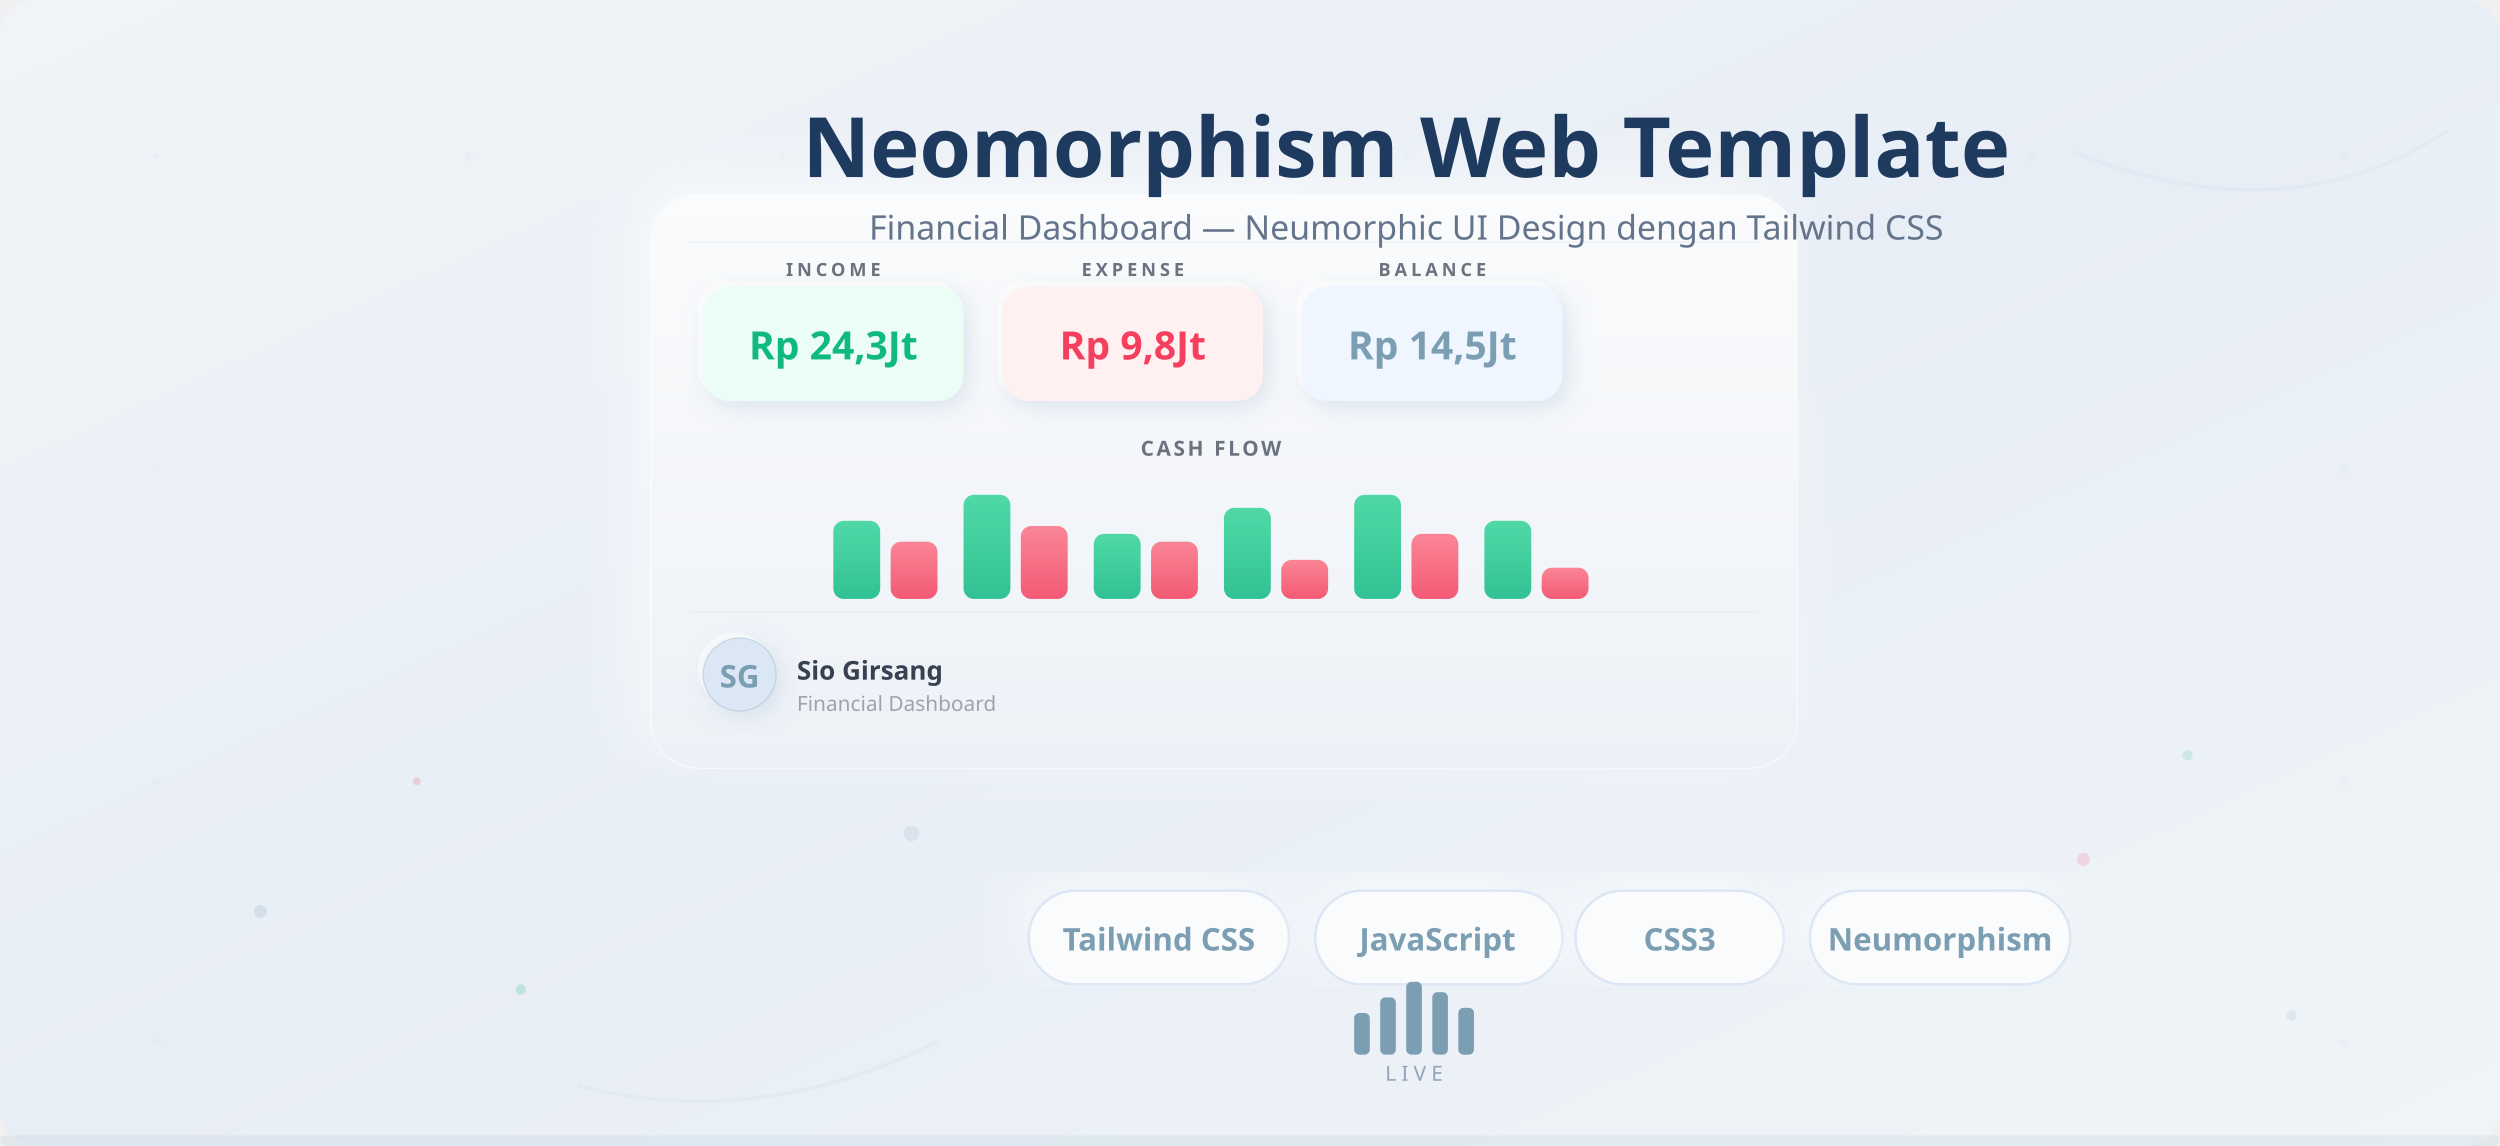
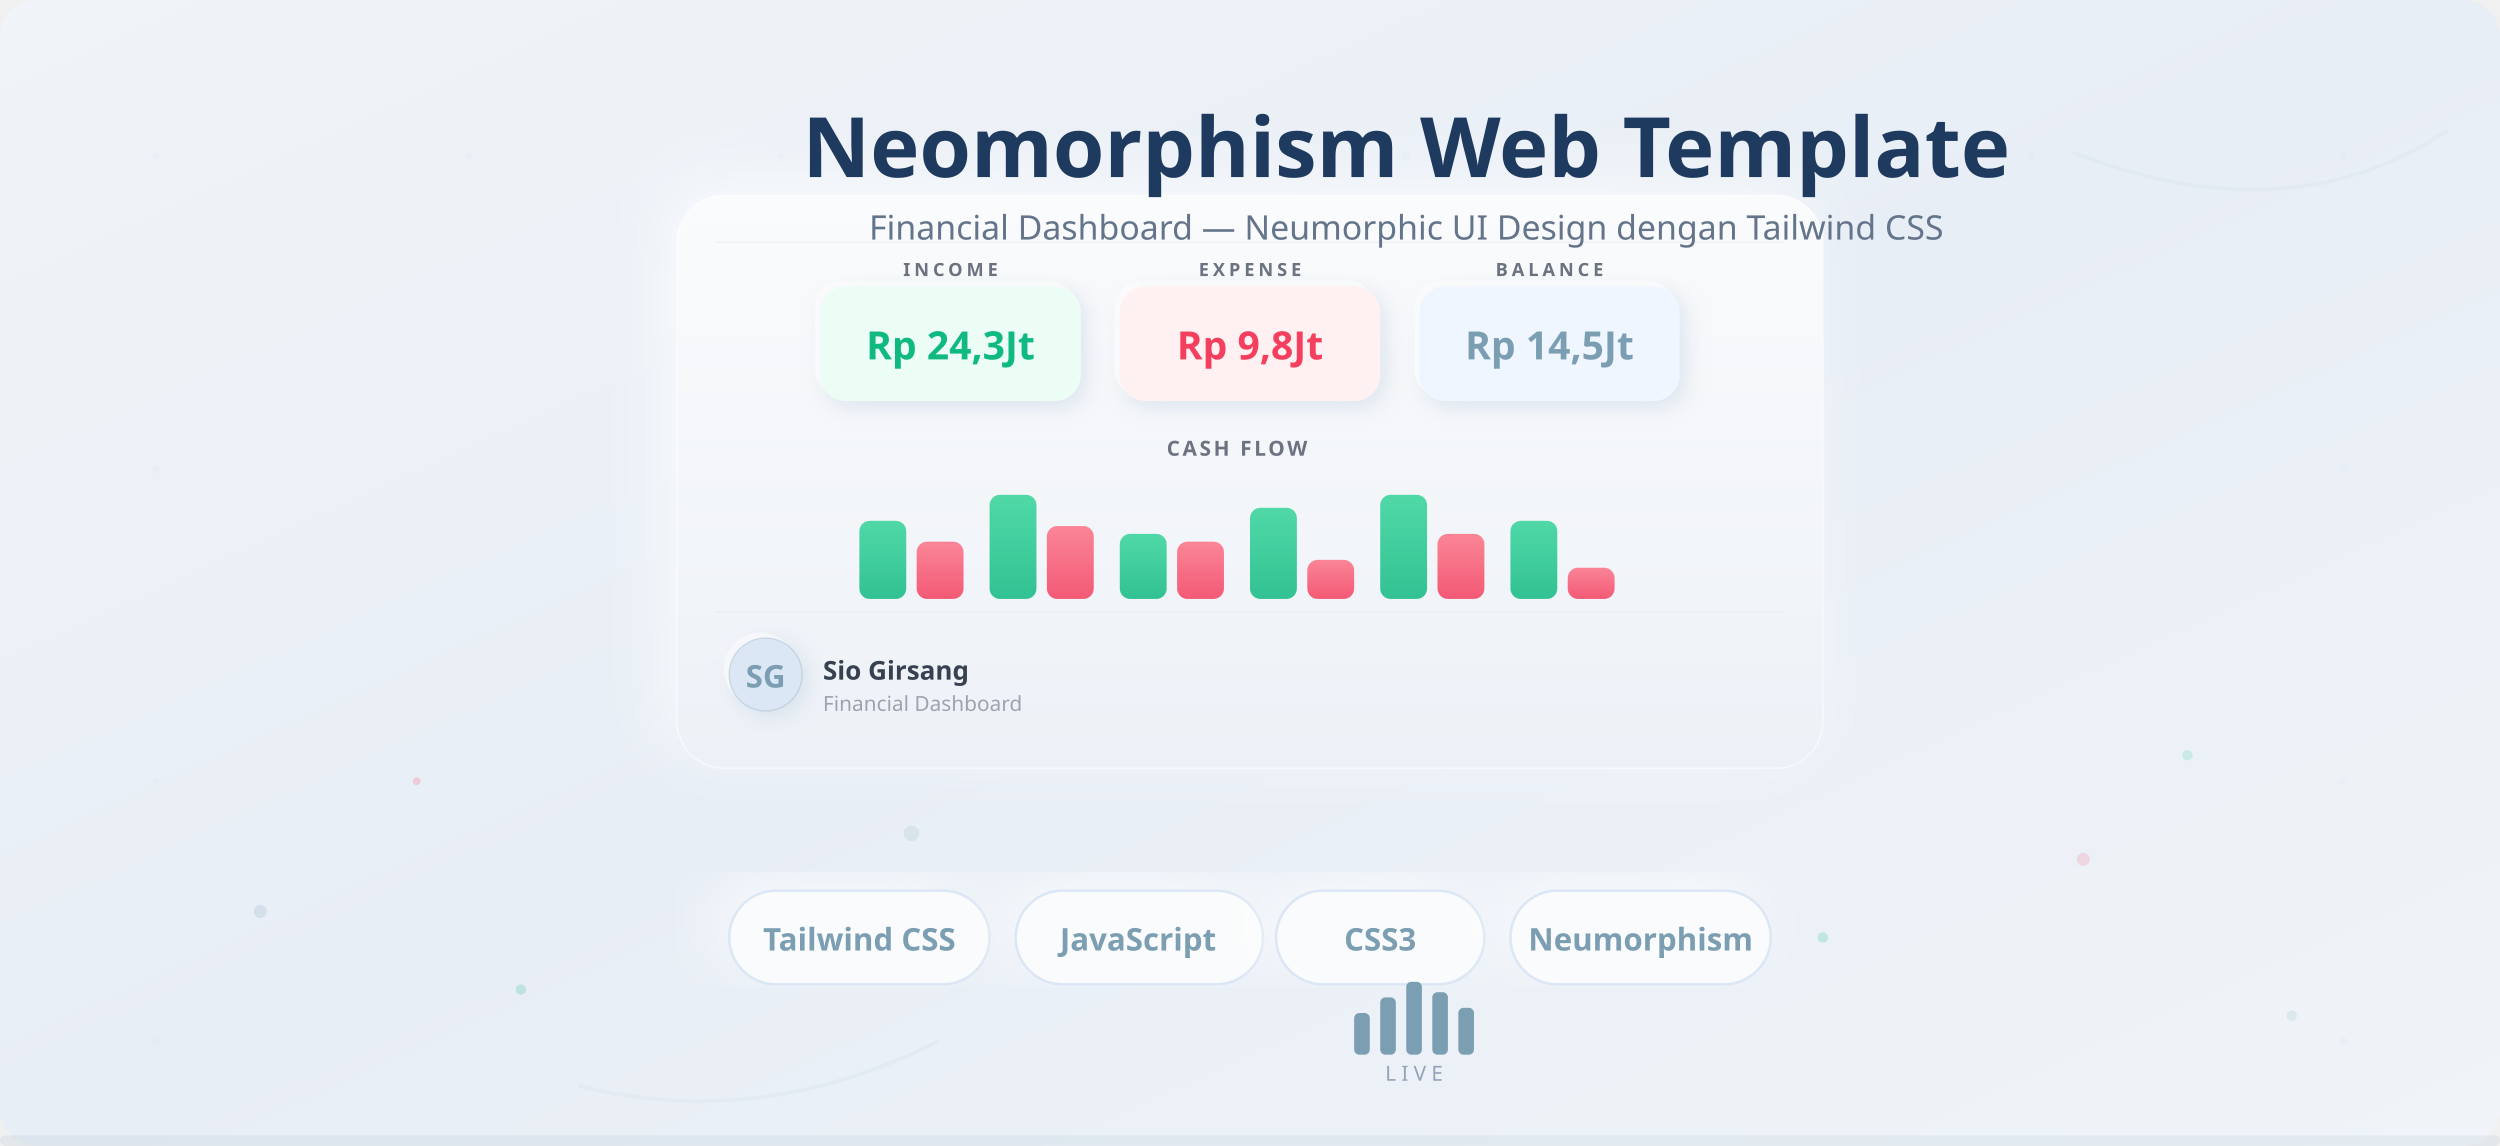
<svg xmlns="http://www.w3.org/2000/svg" viewBox="0 0 960 440" width="100%" height="auto">
  <defs>
    <linearGradient id="bgGrad" x1="0%" y1="0%" x2="100%" y2="100%">
      <stop offset="0%" stop-color="#F0F4F8">
        <animate attributeName="stop-color" values="#F0F4F8;#E8EEF6;#F0F4F8" dur="10s" repeatCount="indefinite" />
      </stop>
      <stop offset="50%" stop-color="#E8EEF6">
        <animate attributeName="stop-color" values="#E8EEF6;#DCE7F5;#E8EEF6" dur="12s" repeatCount="indefinite" />
      </stop>
      <stop offset="100%" stop-color="#F0F4F8">
        <animate attributeName="stop-color" values="#F0F4F8;#E2EAF3;#F0F4F8" dur="8s" repeatCount="indefinite" />
      </stop>
    </linearGradient>
    <linearGradient id="primaryGrad" x1="0%" y1="0%" x2="100%" y2="100%">
      <stop offset="0%" stop-color="#7C9EB2" />
      <stop offset="100%" stop-color="#5B8A9E" />
    </linearGradient>
    <linearGradient id="incomeGrad" x1="0%" y1="100%" x2="0%" y2="0%">
      <stop offset="0%" stop-color="#10B981" />
      <stop offset="100%" stop-color="#34D399" />
    </linearGradient>
    <linearGradient id="expenseGrad" x1="0%" y1="100%" x2="0%" y2="0%">
      <stop offset="0%" stop-color="#F43F5E" />
      <stop offset="100%" stop-color="#FB7185" />
    </linearGradient>
    <linearGradient id="neuCardGrad" x1="0%" y1="0%" x2="0%" y2="100%">
      <stop offset="0%" stop-color="#FAFBFC" />
      <stop offset="100%" stop-color="#EDF1F7" />
    </linearGradient>
    <filter id="shadowOut" x="-20%" y="-20%" width="140%" height="140%">
      <feDropShadow dx="8" dy="8" stdDeviation="16" flood-color="#B0C4D8" flood-opacity="0.35" />
      <feDropShadow dx="-6" dy="-6" stdDeviation="12" flood-color="#FFFFFF" flood-opacity="0.6" />
    </filter>
    <filter id="shadowIn" x="-30%" y="-30%" width="160%" height="160%">
      <feGaussianBlur in="SourceAlpha" stdDeviation="4" result="blur" />
      <feOffset dx="2" dy="2" result="offsetBlur" />
      <feFlood flood-color="#B0C4D8" flood-opacity="0.4" result="color" />
      <feComposite in="color" in2="offsetBlur" operator="in" result="shadow" />
      <feOffset dx="-2" dy="-2" in="SourceAlpha" result="offsetBlur2" />
      <feFlood flood-color="#FFFFFF" flood-opacity="0.5" result="color2" />
      <feComposite in="color2" in2="offsetBlur2" operator="in" result="shadow2" />
      <feMerge>
        <feMergeNode in="shadow" />
        <feMergeNode in="shadow2" />
        <feMergeNode in="SourceGraphic" />
      </feMerge>
    </filter>
    <filter id="glowGreen">
      <feGaussianBlur stdDeviation="3" result="blur" />
      <feFlood flood-color="#10B981" flood-opacity="0.3" result="color" />
      <feComposite in="color" in2="blur" operator="in" result="glow" />
      <feMerge>
        <feMergeNode in="glow" />
        <feMergeNode in="SourceGraphic" />
      </feMerge>
    </filter>
    <filter id="glowPrimary">
      <feGaussianBlur stdDeviation="3" result="blur" />
      <feFlood flood-color="#7C9EB2" flood-opacity="0.3" result="color" />
      <feComposite in="color" in2="blur" operator="in" result="glow" />
      <feMerge>
        <feMergeNode in="glow" />
        <feMergeNode in="SourceGraphic" />
      </feMerge>
    </filter>
  </defs>
  <style>
    .neu-card-bg { fill: url(#neuCardGrad); }

    .particle { animation: float linear infinite; }
    .particle:nth-child(odd) { animation-duration: 10s; }
    .particle:nth-child(even) { animation-duration: 15s; }
    @keyframes float {
      0% { transform: translateY(0) translateX(0); opacity: 0; }
      10% { opacity: 0.25; }
      90% { opacity: 0.15; }
      100% { transform: translateY(-120px) translateX(20px); opacity: 0; }
    }

    .coin-float { animation: coinFloat 4s ease-in-out infinite; }
    .coin-float:nth-child(2) { animation-delay: 0.5s; }
    .coin-float:nth-child(3) { animation-delay: 1s; }
    @keyframes coinFloat {
      0%, 100% { transform: translateY(0); }
      50% { transform: translateY(-8px); }
    }

    .bar-income { animation: barRise 1.5s ease-out forwards; transform-origin: bottom; }
    .bar-income:nth-child(1) { animation-delay: 0.1s; }
    .bar-income:nth-child(2) { animation-delay: 0.2s; }
    .bar-income:nth-child(3) { animation-delay: 0.3s; }
    .bar-income:nth-child(4) { animation-delay: 0.4s; }
    .bar-income:nth-child(5) { animation-delay: 0.5s; }
    .bar-income:nth-child(6) { animation-delay: 0.6s; }
    @keyframes barRise {
      0% { transform: scaleY(0); }
      100% { transform: scaleY(1); }
    }

    .bar-expense { animation: barRise 1.5s ease-out forwards; transform-origin: bottom; }
    .bar-expense:nth-child(1) { animation-delay: 0.15s; }
    .bar-expense:nth-child(2) { animation-delay: 0.25s; }
    .bar-expense:nth-child(3) { animation-delay: 0.35s; }
    .bar-expense:nth-child(4) { animation-delay: 0.45s; }
    .bar-expense:nth-child(5) { animation-delay: 0.55s; }
    .bar-expense:nth-child(6) { animation-delay: 0.65s; }

    .title-glow { animation: titleGlow 3s ease-in-out infinite; }
    @keyframes titleGlow {
      0%, 100% { filter: drop-shadow(0 0 4px rgba(124,158,178,0.15)); }
      50% { filter: drop-shadow(0 0 14px rgba(124,158,178,0.35)); }
    }

    .subtitle-slide { animation: subtitleSlide 5s ease-in-out infinite; }
    @keyframes subtitleSlide {
      0%, 100% { opacity: 0.75; transform: translateY(0); }
      50% { opacity: 1; transform: translateY(-2px); }
    }

    .badge-float { animation: badgeFloat 4s ease-in-out infinite; }
    .badge-float:nth-child(2) { animation-delay: 0.4s; }
    .badge-float:nth-child(3) { animation-delay: 0.8s; }
    .badge-float:nth-child(4) { animation-delay: 1.2s; }
    @keyframes badgeFloat {
      0%, 100% { transform: translateY(0); }
      50% { transform: translateY(-5px); }
    }

    .pulse-ring { animation: pulseRing 3s ease-out infinite; transform-origin: 540px 185px; }
    @keyframes pulseRing {
      0% { transform: scale(0.95); opacity: 0.4; }
      50% { transform: scale(1.05); opacity: 0.7; }
      100% { transform: scale(0.95); opacity: 0.4; }
    }

    .avatar-pulse { animation: avatarGlow 3s ease-in-out infinite; }
    @keyframes avatarGlow {
      0%, 100% { filter: drop-shadow(0 0 6px rgba(124,158,178,0.2)); }
      50% { filter: drop-shadow(0 0 16px rgba(124,158,178,0.5)); }
    }

    .signal-bar { animation: signalPulse 2s ease-in-out infinite; }
    .signal-bar:nth-child(2) { animation-delay: 0.2s; }
    .signal-bar:nth-child(3) { animation-delay: 0.4s; }
    .signal-bar:nth-child(4) { animation-delay: 0.6s; }
    .signal-bar:nth-child(5) { animation-delay: 0.8s; }
    @keyframes signalPulse {
      0%, 100% { opacity: 0.3; }
      50% { opacity: 1; }
    }

    .line-dash { stroke-dasharray: 200; stroke-dashoffset: 200; animation: drawLine 3s ease-in-out infinite; }
    @keyframes drawLine {
      0% { stroke-dashoffset: 200; }
      50% { stroke-dashoffset: 0; }
      100% { stroke-dashoffset: 200; }
    }

    .stat-value { animation: countUp 2s ease-out forwards; }
    @keyframes countUp {
      0% { opacity: 0; transform: translateY(8px); }
      100% { opacity: 1; transform: translateY(0); }
    }
  </style>
  <rect width="960" height="440" fill="url(#bgGrad)" rx="14" />
  <g fill="#7C9EB2" opacity="0.04">
    <circle cx="60" cy="60" r="1.5" />
    <circle cx="180" cy="60" r="1.5" />
    <circle cx="300" cy="60" r="1.5" />
    <circle cx="420" cy="60" r="1.5" />
    <circle cx="540" cy="60" r="1.5" />
    <circle cx="660" cy="60" r="1.5" />
    <circle cx="780" cy="60" r="1.5" />
    <circle cx="900" cy="60" r="1.5" />
    <circle cx="60" cy="180" r="1.5" />
    <circle cx="900" cy="180" r="1.5" />
    <circle cx="60" cy="300" r="1.5" />
    <circle cx="900" cy="300" r="1.5" />
    <circle cx="60" cy="400" r="1.5" />
    <circle cx="900" cy="400" r="1.5" />
  </g>
  <g class="particle">
    <circle cx="100" cy="350" r="2.5" fill="#7C9EB2" opacity="0.2" />
  </g>
  <g class="particle" style="animation-delay:1.5s">
    <circle cx="200" cy="380" r="2" fill="#10B981" opacity="0.2" />
  </g>
  <g class="particle" style="animation-delay:3s">
    <circle cx="350" cy="320" r="3" fill="#7C9EB2" opacity="0.15" />
  </g>
  <g class="particle" style="animation-delay:4.5s">
    <circle cx="700" cy="360" r="2" fill="#10B981" opacity="0.2" />
  </g>
  <g class="particle" style="animation-delay:2s">
    <circle cx="800" cy="330" r="2.5" fill="#F43F5E" opacity="0.15" />
  </g>
  <g class="particle" style="animation-delay:5.5s">
    <circle cx="880" cy="390" r="2" fill="#7C9EB2" opacity="0.15" />
  </g>
  <g class="particle" style="animation-delay:0.8s">
    <circle cx="160" cy="300" r="1.5" fill="#F43F5E" opacity="0.2" />
  </g>
  <g class="particle" style="animation-delay:3.8s">
    <circle cx="840" cy="290" r="2" fill="#10B981" opacity="0.15" />
  </g>
  <g stroke="#7C9EB2" fill="none" opacity="0.06" stroke-width="1.5">
    <path class="line-dash" d="M30,430 Q120,380 200,410 Q280,440 360,400" />
    <path class="line-dash" style="animation-delay:1s" d="M600,50 Q700,20 800,60 Q880,90 940,50" />
  </g>
-   <g transform="translate(300, 105)">
+   <g transform="translate(310, 105)">
    <rect x="-50" y="-30" width="440" height="220" rx="18" fill="url(#neuCardGrad)" filter="url(#shadowOut)" />
    <rect x="-50" y="-30" width="440" height="220" rx="18" fill="none" stroke="#FFFFFF" stroke-width="0.5" opacity="0.6" />
    <line x1="-35" y1="-12" x2="375" y2="-12" stroke="#7C9EB2" stroke-width="0.5" opacity="0.1" />
-     <g class="coin-float" transform="translate(-30, 5)">
+     <g class="coin-float" transform="translate(5, 5)">
      <rect x="0" y="0" width="100" height="44" rx="10" fill="#ECFDF5" filter="url(#shadowIn)" />
      <text x="50" y="28" text-anchor="middle" font-family="'Segoe UI',sans-serif" font-size="15" font-weight="800" fill="#10B981">Rp 24,3Jt</text>
      <text x="50" y="-4" text-anchor="middle" font-family="'Segoe UI',sans-serif" font-size="7" font-weight="600" fill="#6B7280" letter-spacing="1.5">INCOME</text>
    </g>
-     <g class="coin-float" style="animation-delay:0.5s" transform="translate(85, 5)">
+     <g class="coin-float" style="animation-delay:0.5s" transform="translate(120, 5)">
      <rect x="0" y="0" width="100" height="44" rx="10" fill="#FFF1F2" filter="url(#shadowIn)" />
      <text x="50" y="28" text-anchor="middle" font-family="'Segoe UI',sans-serif" font-size="15" font-weight="800" fill="#F43F5E">Rp 9,8Jt</text>
      <text x="50" y="-4" text-anchor="middle" font-family="'Segoe UI',sans-serif" font-size="7" font-weight="600" fill="#6B7280" letter-spacing="1.5">EXPENSE</text>
    </g>
-     <g class="coin-float" style="animation-delay:1s" transform="translate(200, 5)">
+     <g class="coin-float" style="animation-delay:1s" transform="translate(235, 5)">
      <rect x="0" y="0" width="100" height="44" rx="10" fill="#EFF6FF" filter="url(#shadowIn)" />
      <text x="50" y="28" text-anchor="middle" font-family="'Segoe UI',sans-serif" font-size="15" font-weight="800" fill="#7C9EB2">Rp 14,5Jt</text>
      <text x="50" y="-4" text-anchor="middle" font-family="'Segoe UI',sans-serif" font-size="7" font-weight="600" fill="#6B7280" letter-spacing="1.5">BALANCE</text>
    </g>
    <g transform="translate(0, 125)">
      <text x="165" y="-55" text-anchor="middle" font-family="'Segoe UI',sans-serif" font-size="8" font-weight="600" fill="#6B7280" letter-spacing="1">CASH FLOW</text>
      <g class="bar-income">
        <rect x="20" y="-30" width="18" height="30" rx="4" fill="url(#incomeGrad)" opacity="0.85" />
        <rect x="42" y="-22" width="18" height="22" rx="4" fill="url(#expenseGrad)" opacity="0.85" />
      </g>
      <g class="bar-income" style="animation-delay:0.2s">
        <rect x="70" y="-40" width="18" height="40" rx="4" fill="url(#incomeGrad)" opacity="0.85" />
        <rect x="92" y="-28" width="18" height="28" rx="4" fill="url(#expenseGrad)" opacity="0.85" />
      </g>
      <g class="bar-income" style="animation-delay:0.35s">
        <rect x="120" y="-25" width="18" height="25" rx="4" fill="url(#incomeGrad)" opacity="0.85" />
        <rect x="142" y="-22" width="18" height="22" rx="4" fill="url(#expenseGrad)" opacity="0.85" />
      </g>
      <g class="bar-income" style="animation-delay:0.5s">
        <rect x="170" y="-35" width="18" height="35" rx="4" fill="url(#incomeGrad)" opacity="0.85" />
        <rect x="192" y="-15" width="18" height="15" rx="4" fill="url(#expenseGrad)" opacity="0.85" />
      </g>
      <g class="bar-income" style="animation-delay:0.65s">
        <rect x="220" y="-40" width="18" height="40" rx="4" fill="url(#incomeGrad)" opacity="0.85" />
        <rect x="242" y="-25" width="18" height="25" rx="4" fill="url(#expenseGrad)" opacity="0.85" />
      </g>
      <g class="bar-income" style="animation-delay:0.8s">
        <rect x="270" y="-30" width="18" height="30" rx="4" fill="url(#incomeGrad)" opacity="0.85" />
        <rect x="292" y="-12" width="18" height="12" rx="4" fill="url(#expenseGrad)" opacity="0.85" />
      </g>
    </g>
    <line x1="-35" y1="130" x2="375" y2="130" stroke="#7C9EB2" stroke-width="0.5" opacity="0.08" />
    <g transform="translate(-30, 140)">
      <circle cx="14" cy="14" r="14" fill="#DCE7F5" filter="url(#shadowIn)" />
      <text x="14" y="19" text-anchor="middle" font-family="'Segoe UI',sans-serif" font-size="12" font-weight="700" fill="#7C9EB2">SG</text>
      <circle cx="14" cy="14" r="14" fill="none" stroke="#7C9EB2" stroke-width="0.5" opacity="0.3" />
      <text x="36" y="16" font-family="'Segoe UI',sans-serif" font-size="10" font-weight="600" fill="#374151">Sio Girsang</text>
      <text x="36" y="28" font-family="'Segoe UI',sans-serif" font-size="8" fill="#9CA3AF">Financial Dashboard</text>
    </g>
  </g>
  <text x="540" y="68" text-anchor="middle" font-family="'Segoe UI',-apple-system,sans-serif" font-size="32" font-weight="800" fill="#1E3A5F" class="title-glow">Neomorphism Web Template</text>
  <text x="540" y="92" text-anchor="middle" font-family="'Segoe UI',-apple-system,sans-serif" font-size="13" fill="#64748B" class="subtitle-slide">Financial Dashboard — Neumorphic UI Design dengan Tailwind CSS</text>
-   <g transform="translate(540, 360)">
+   <g transform="translate(425, 360)">
    <g class="badge-float">
      <rect x="-145" y="-18" width="100" height="36" rx="18" fill="#FAFBFC" stroke="#DCE7F5" stroke-width="1" filter="url(#shadowOut)" />
      <text x="-95" y="5" text-anchor="middle" font-family="'Segoe UI',sans-serif" font-size="12" fill="#7C9EB2" font-weight="700">Tailwind CSS</text>
    </g>
    <g class="badge-float" style="animation-delay:0.4s">
      <rect x="-35" y="-18" width="95" height="36" rx="18" fill="#FAFBFC" stroke="#DCE7F5" stroke-width="1" filter="url(#shadowOut)" />
      <text x="12" y="5" text-anchor="middle" font-family="'Segoe UI',sans-serif" font-size="12" fill="#7C9EB2" font-weight="700">JavaScript</text>
    </g>
    <g class="badge-float" style="animation-delay:0.8s">
      <rect x="65" y="-18" width="80" height="36" rx="18" fill="#FAFBFC" stroke="#DCE7F5" stroke-width="1" filter="url(#shadowOut)" />
      <text x="105" y="5" text-anchor="middle" font-family="'Segoe UI',sans-serif" font-size="12" fill="#7C9EB2" font-weight="700">CSS3</text>
    </g>
    <g class="badge-float" style="animation-delay:1.2s">
      <rect x="155" y="-18" width="100" height="36" rx="18" fill="#FAFBFC" stroke="#DCE7F5" stroke-width="1" filter="url(#shadowOut)" />
      <text x="205" y="5" text-anchor="middle" font-family="'Segoe UI',sans-serif" font-size="12" fill="#7C9EB2" font-weight="700">Neumorphism</text>
    </g>
  </g>
  <g transform="translate(540, 405)">
    <rect class="signal-bar" x="-20" y="-16" width="6" height="16" rx="2" fill="#7C9EB2" />
    <rect class="signal-bar" style="animation-delay:0.15s" x="-10" y="-22" width="6" height="22" rx="2" fill="#7C9EB2" />
    <rect class="signal-bar" style="animation-delay:0.3s" x="0" y="-28" width="6" height="28" rx="2" fill="#7C9EB2" />
    <rect class="signal-bar" style="animation-delay:0.45s" x="10" y="-24" width="6" height="24" rx="2" fill="#7C9EB2" />
    <rect class="signal-bar" style="animation-delay:0.6s" x="20" y="-18" width="6" height="18" rx="2" fill="#7C9EB2" />
    <text x="3" y="10" text-anchor="middle" font-family="'Segoe UI',sans-serif" font-size="8" fill="#94A3B8" letter-spacing="2">LIVE</text>
  </g>
  <rect x="0" y="436" width="960" height="4" fill="#7C9EB2" opacity="0.12" rx="2" />
</svg>
